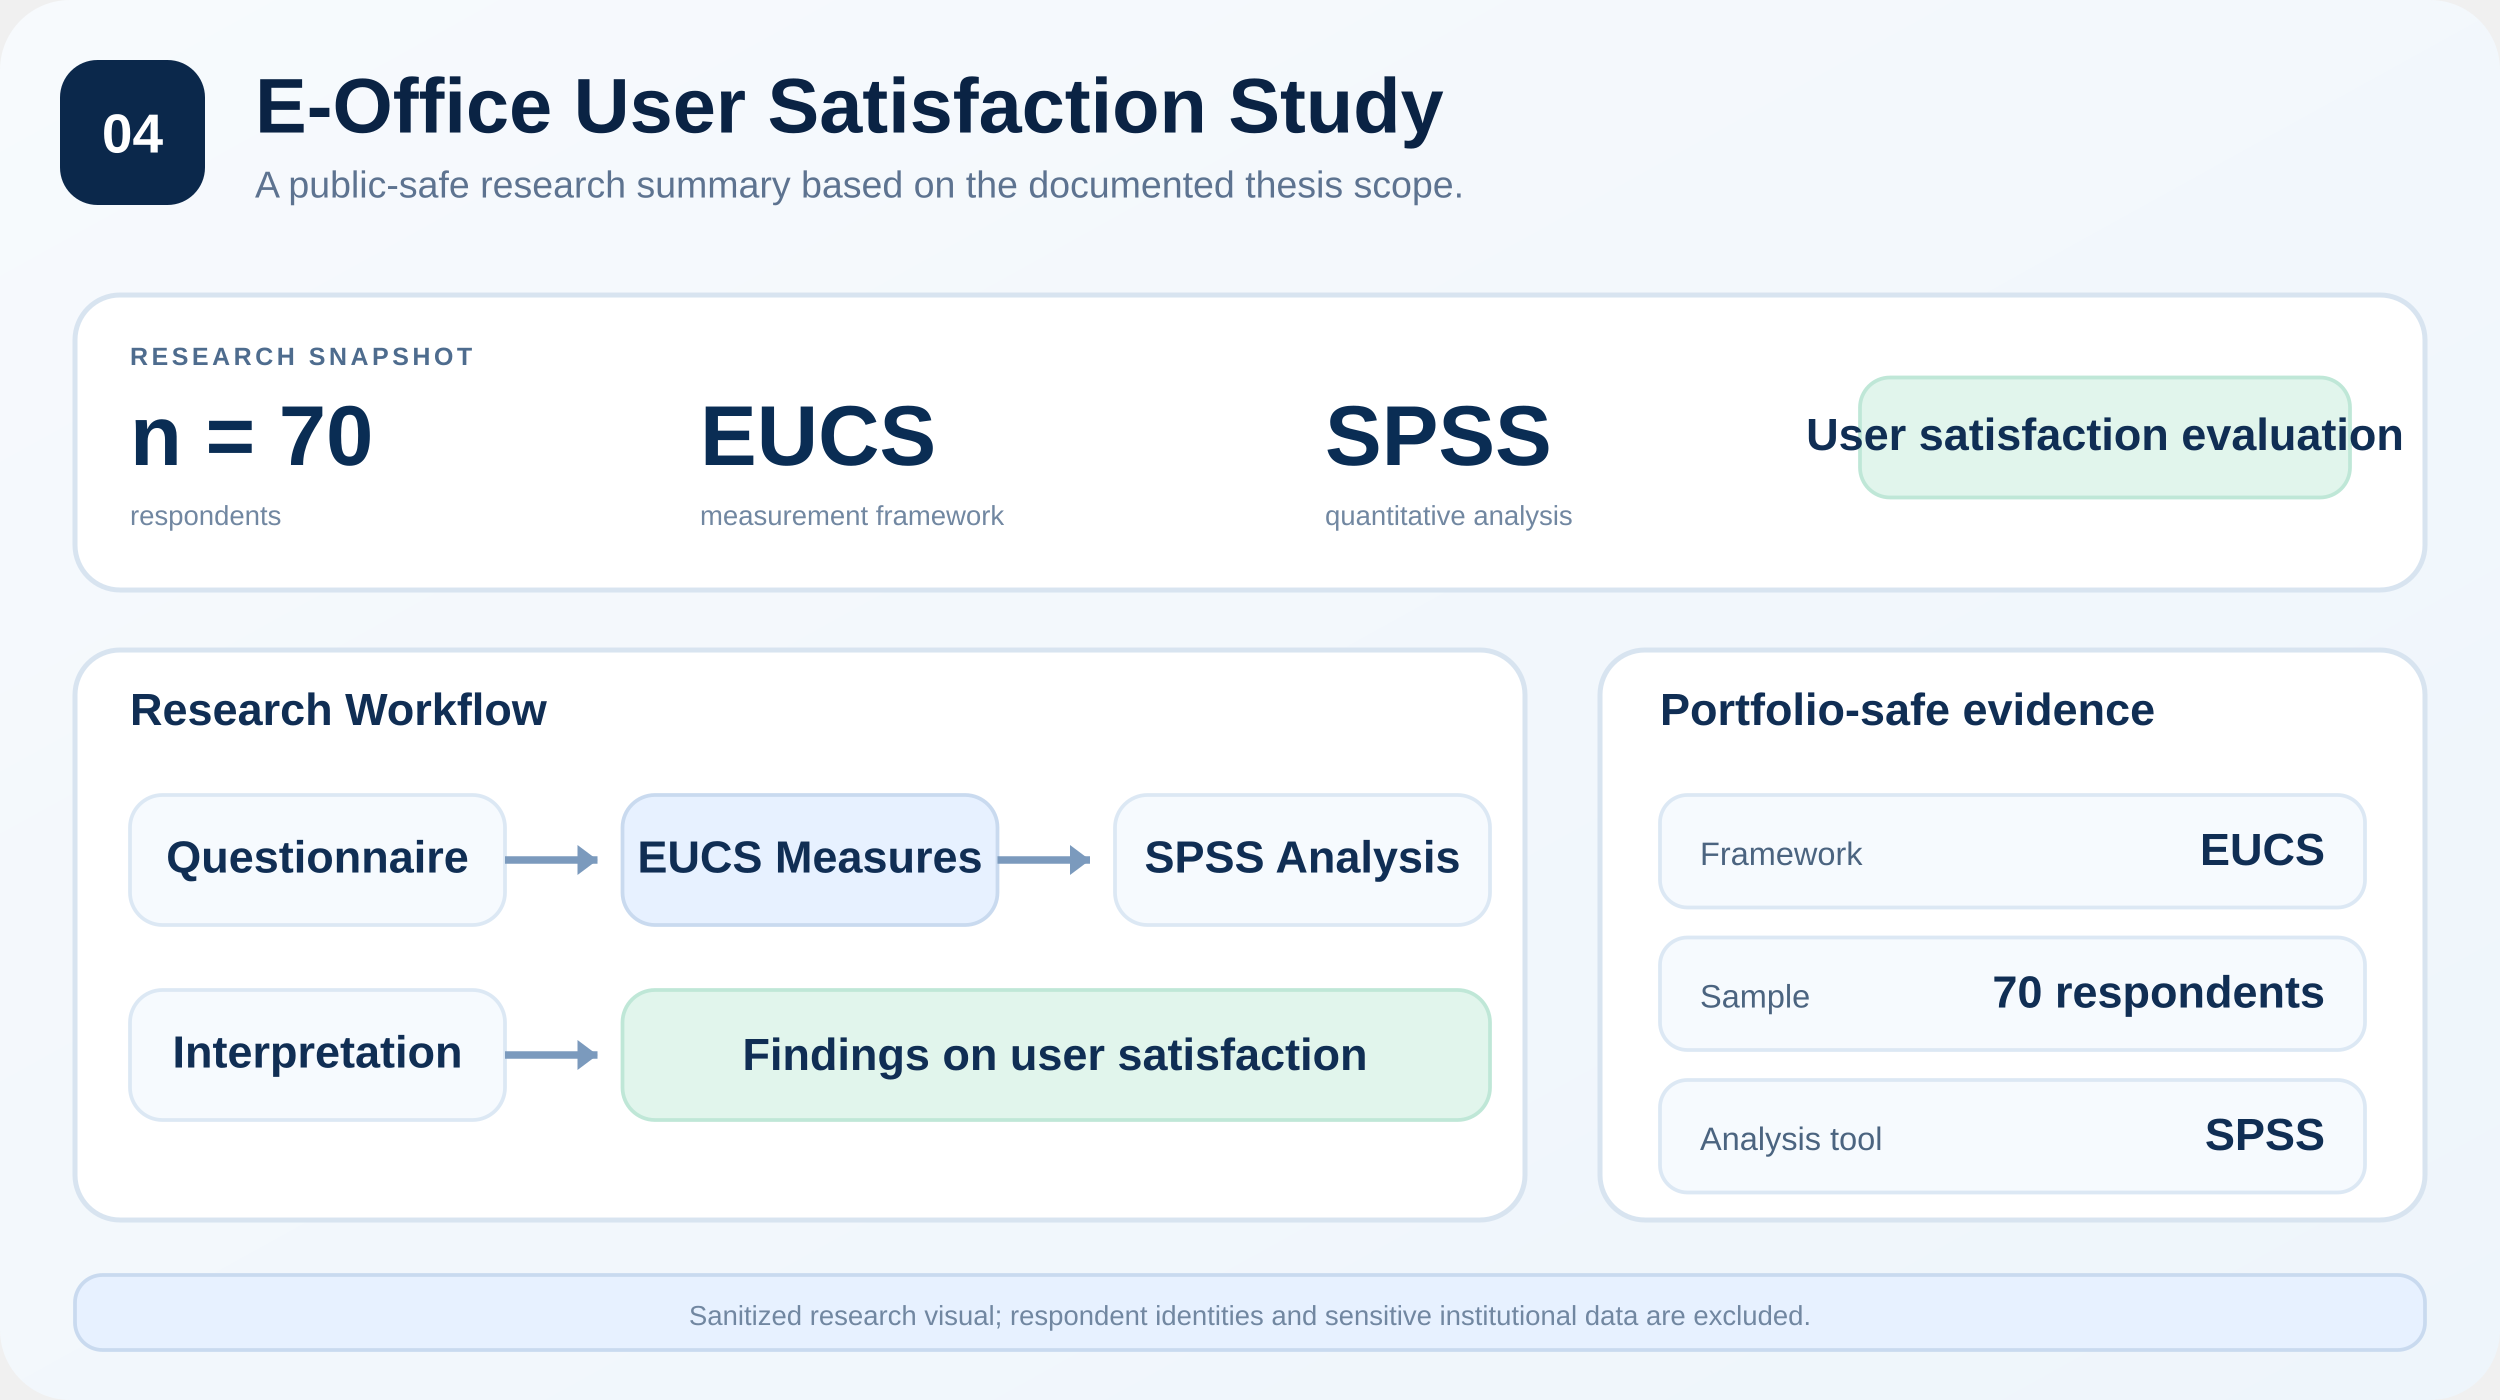
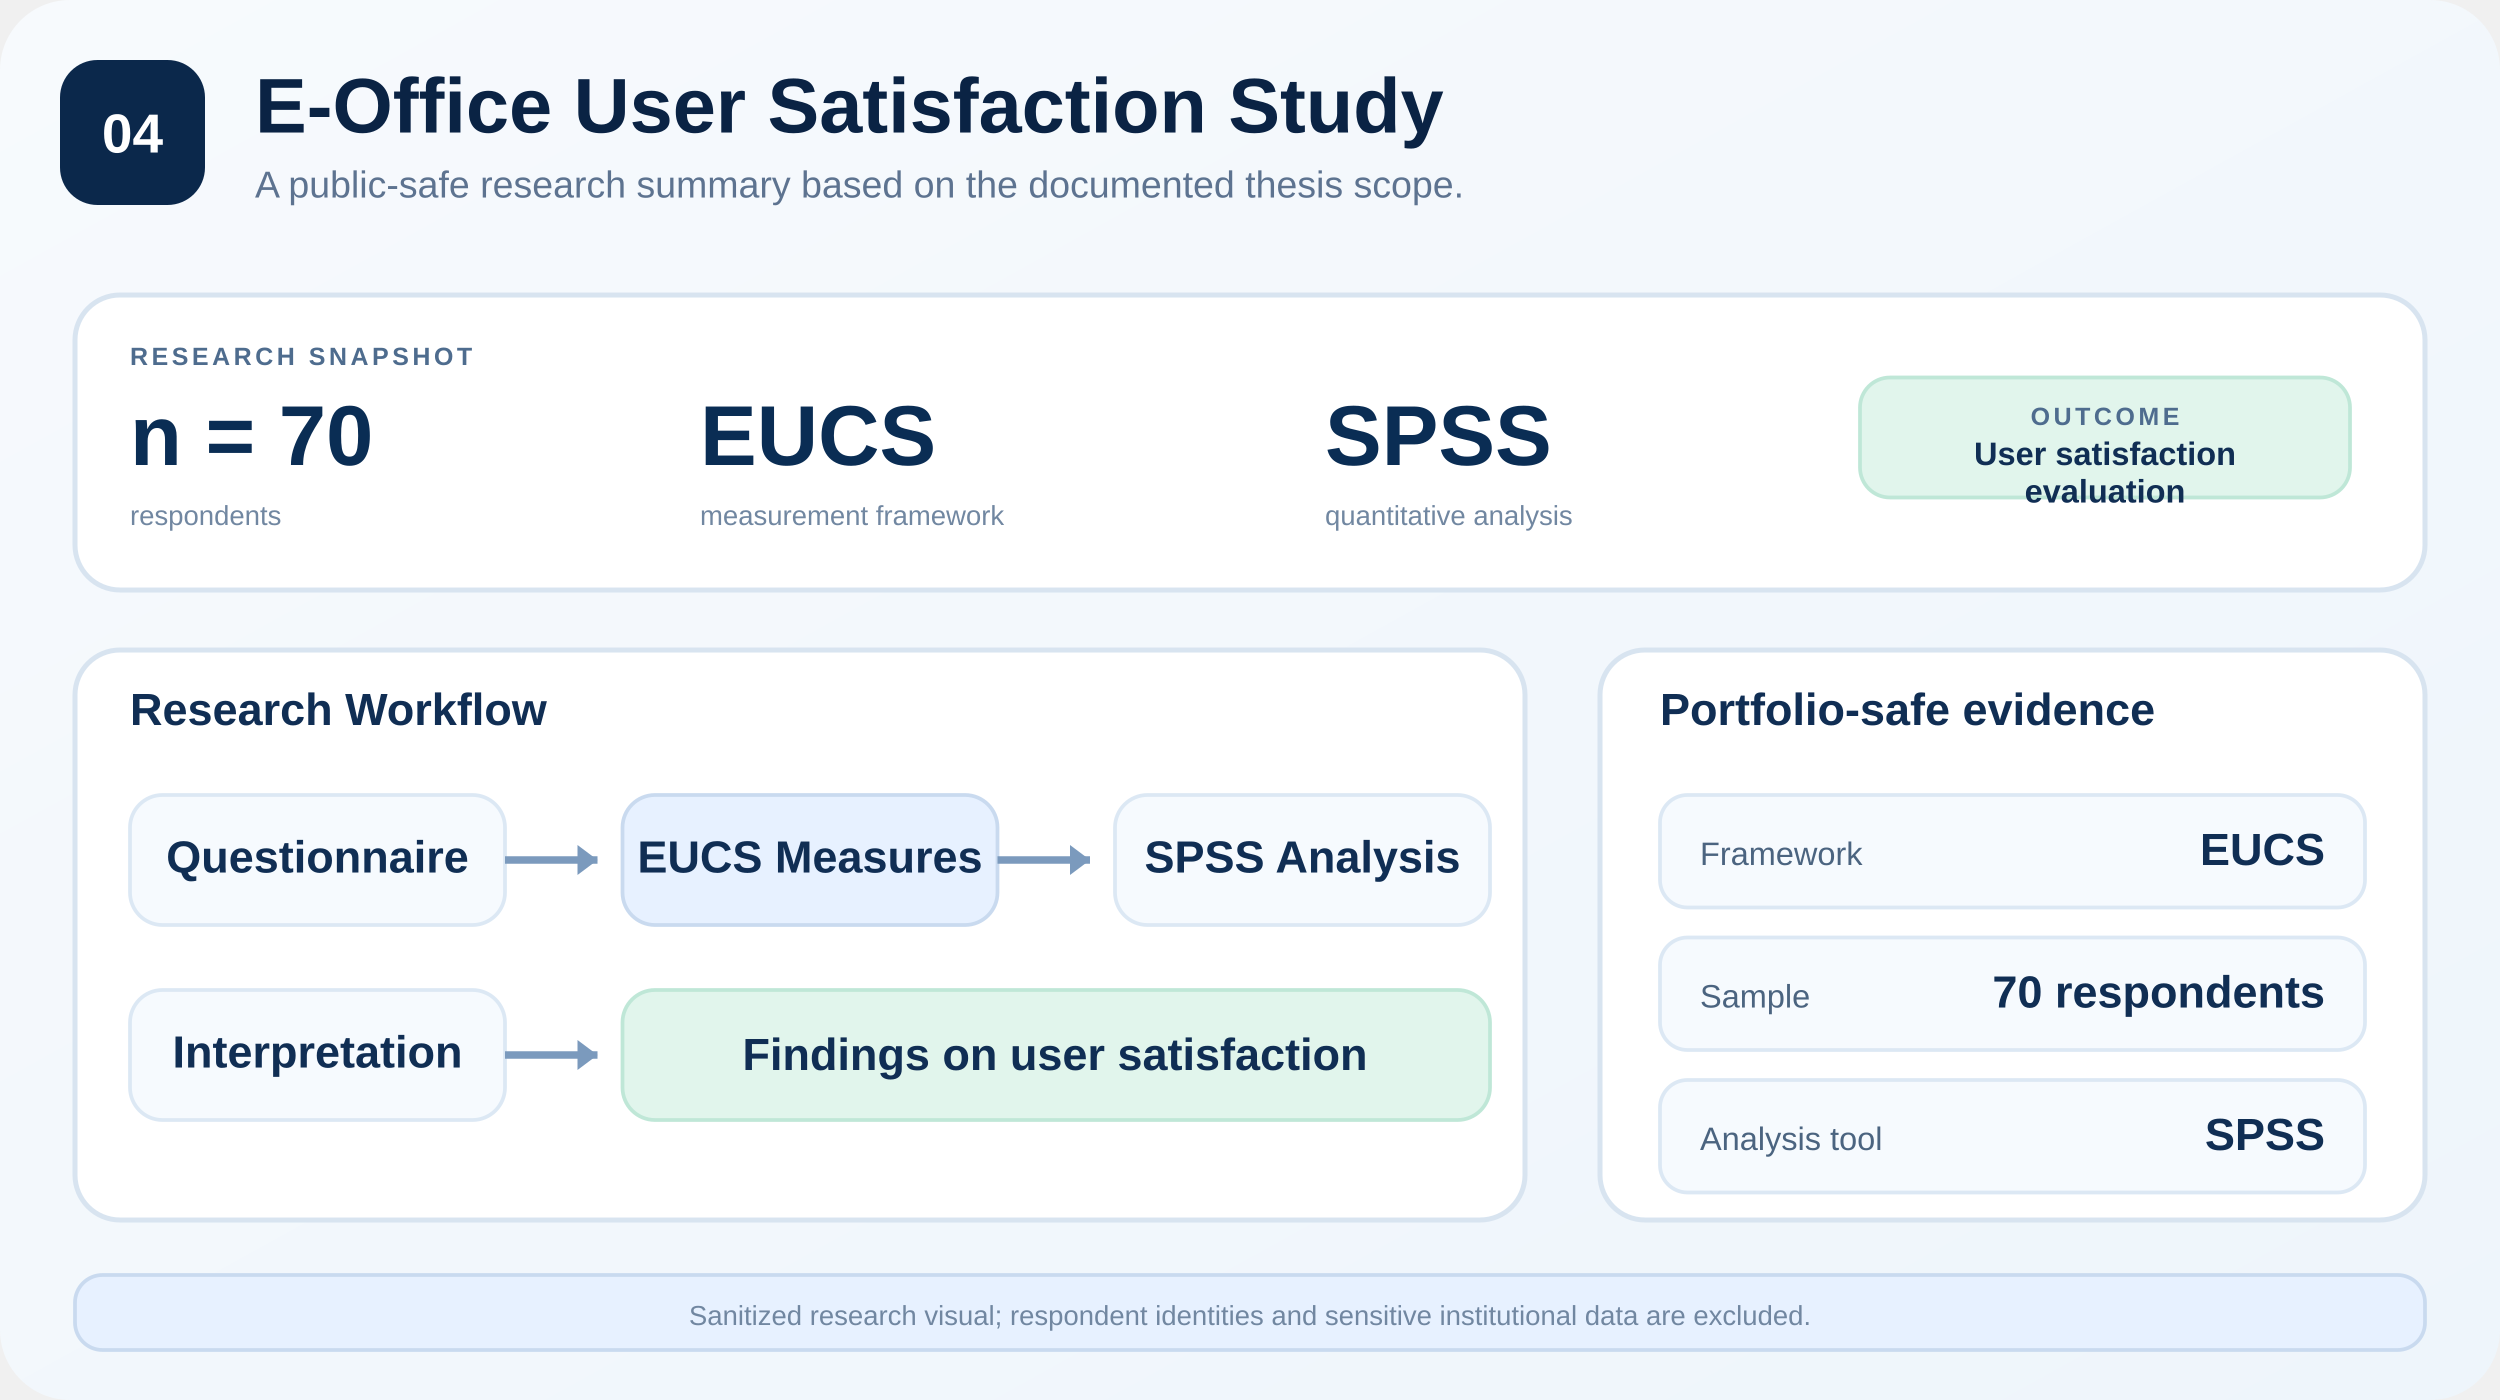
<svg xmlns="http://www.w3.org/2000/svg" width="1000" height="560" viewBox="0 0 1000 560">
  <defs>
    <linearGradient id="bg" x1="0" y1="0" x2="1" y2="1">
      <stop offset="0" stop-color="#F7FAFD" />
      <stop offset="1" stop-color="#EEF5FB" />
    </linearGradient>
    <style>.title{font:700 31px Arial,sans-serif;fill:#0A2344}.sub{font:400 15px Arial,sans-serif;fill:#5D7390}.label{font:700 10px Arial,sans-serif;fill:#4E6C8E;letter-spacing:1.4px}.strong{font:700 18px Arial,sans-serif;fill:#102E54}.body{font:400 13px Arial,sans-serif;fill:#4B6480}.small{font:400 11px Arial,sans-serif;fill:#7187A1}.metric{font:700 34px Arial,sans-serif;fill:#0A2D54}.panel{fill:#FFF;stroke:#D8E4F0;stroke-width:2}.soft{fill:#F6FAFE;stroke:#DCE8F4;stroke-width:1.5}.blue{fill:#E7F1FF;stroke:#C9DAEF;stroke-width:1.5}.green{fill:#E1F5EC;stroke:#BFE7D7;stroke-width:1.5}</style>
  </defs>
  <rect width="1000" height="560" rx="28" fill="url(#bg)" />
  <rect x="24" y="24" width="58" height="58" rx="15" fill="#0B284B" />
  <text x="53" y="61" text-anchor="middle" font-family="Arial" font-size="22" font-weight="700" fill="#fff">04</text>
  <text x="102" y="53" class="title">E-Office User Satisfaction Study</text>
  <text x="102" y="79" class="sub">A public-safe research summary based on the documented thesis scope.</text>
  <rect x="30" y="118" width="940" height="118" rx="18" class="panel" />
  <text x="52" y="146" class="label">RESEARCH SNAPSHOT</text>
  <text x="52" y="186" class="metric">n = 70</text>
  <text x="52" y="210" class="small">respondents</text>
  <text x="280" y="186" class="metric">EUCS</text>
  <text x="280" y="210" class="small">measurement framework</text>
  <text x="530" y="186" class="metric">SPSS</text>
  <text x="530" y="210" class="small">quantitative analysis</text>
  <rect x="744" y="151" width="196" height="48" rx="12" class="green" />
-   <text x="842" y="180" text-anchor="middle" class="strong">User satisfaction evaluation</text>
+   <text x="842" y="170" text-anchor="middle" class="label">OUTCOME</text>
+   <text x="842" y="186" text-anchor="middle" font-family="Arial" font-size="13" font-weight="700" fill="#102E54">User satisfaction</text>
+   <text x="842" y="201" text-anchor="middle" font-family="Arial" font-size="13" font-weight="700" fill="#102E54">evaluation</text>
  <rect x="30" y="260" width="580" height="228" rx="18" class="panel" />
  <text x="52" y="290" class="strong">Research Workflow</text>
  <g transform="translate(52,318)">
    <rect width="150" height="52" rx="13" class="soft" />
    <text x="75" y="31" text-anchor="middle" class="strong">Questionnaire</text>
    <path d="M150 26 H187" stroke="#7B9ABD" stroke-width="3" />
    <path d="M187 26 l-8 -6 v12 z" fill="#7B9ABD" />
    <rect x="197" width="150" height="52" rx="13" class="blue" />
    <text x="272" y="31" text-anchor="middle" class="strong">EUCS Measures</text>
    <path d="M347 26 H384" stroke="#7B9ABD" stroke-width="3" />
    <path d="M384 26 l-8 -6 v12 z" fill="#7B9ABD" />
    <rect x="394" width="150" height="52" rx="13" class="soft" />
    <text x="469" y="31" text-anchor="middle" class="strong">SPSS Analysis</text>
    <rect y="78" width="150" height="52" rx="13" class="soft" />
    <text x="75" y="109" text-anchor="middle" class="strong">Interpretation</text>
    <path d="M150 104 H187" stroke="#7B9ABD" stroke-width="3" />
    <path d="M187 104 l-8 -6 v12 z" fill="#7B9ABD" />
    <rect x="197" y="78" width="347" height="52" rx="13" class="green" />
    <text x="370" y="110" text-anchor="middle" class="strong">Findings on user satisfaction</text>
  </g>
  <rect x="640" y="260" width="330" height="228" rx="18" class="panel" />
  <text x="664" y="290" class="strong">Portfolio-safe evidence</text>
  <g transform="translate(664,318)">
    <rect width="282" height="45" rx="11" class="soft" />
    <text x="16" y="28" class="body">Framework</text>
    <text x="266" y="28" text-anchor="end" class="strong">EUCS</text>
    <rect y="57" width="282" height="45" rx="11" class="soft" />
    <text x="16" y="85" class="body">Sample</text>
    <text x="266" y="85" text-anchor="end" class="strong">70 respondents</text>
    <rect y="114" width="282" height="45" rx="11" class="soft" />
    <text x="16" y="142" class="body">Analysis tool</text>
    <text x="266" y="142" text-anchor="end" class="strong">SPSS</text>
  </g>
  <rect x="30" y="510" width="940" height="30" rx="11" class="blue" />
  <text x="500" y="530" text-anchor="middle" class="small">Sanitized research visual; respondent identities and sensitive institutional data are excluded.</text>
</svg>
